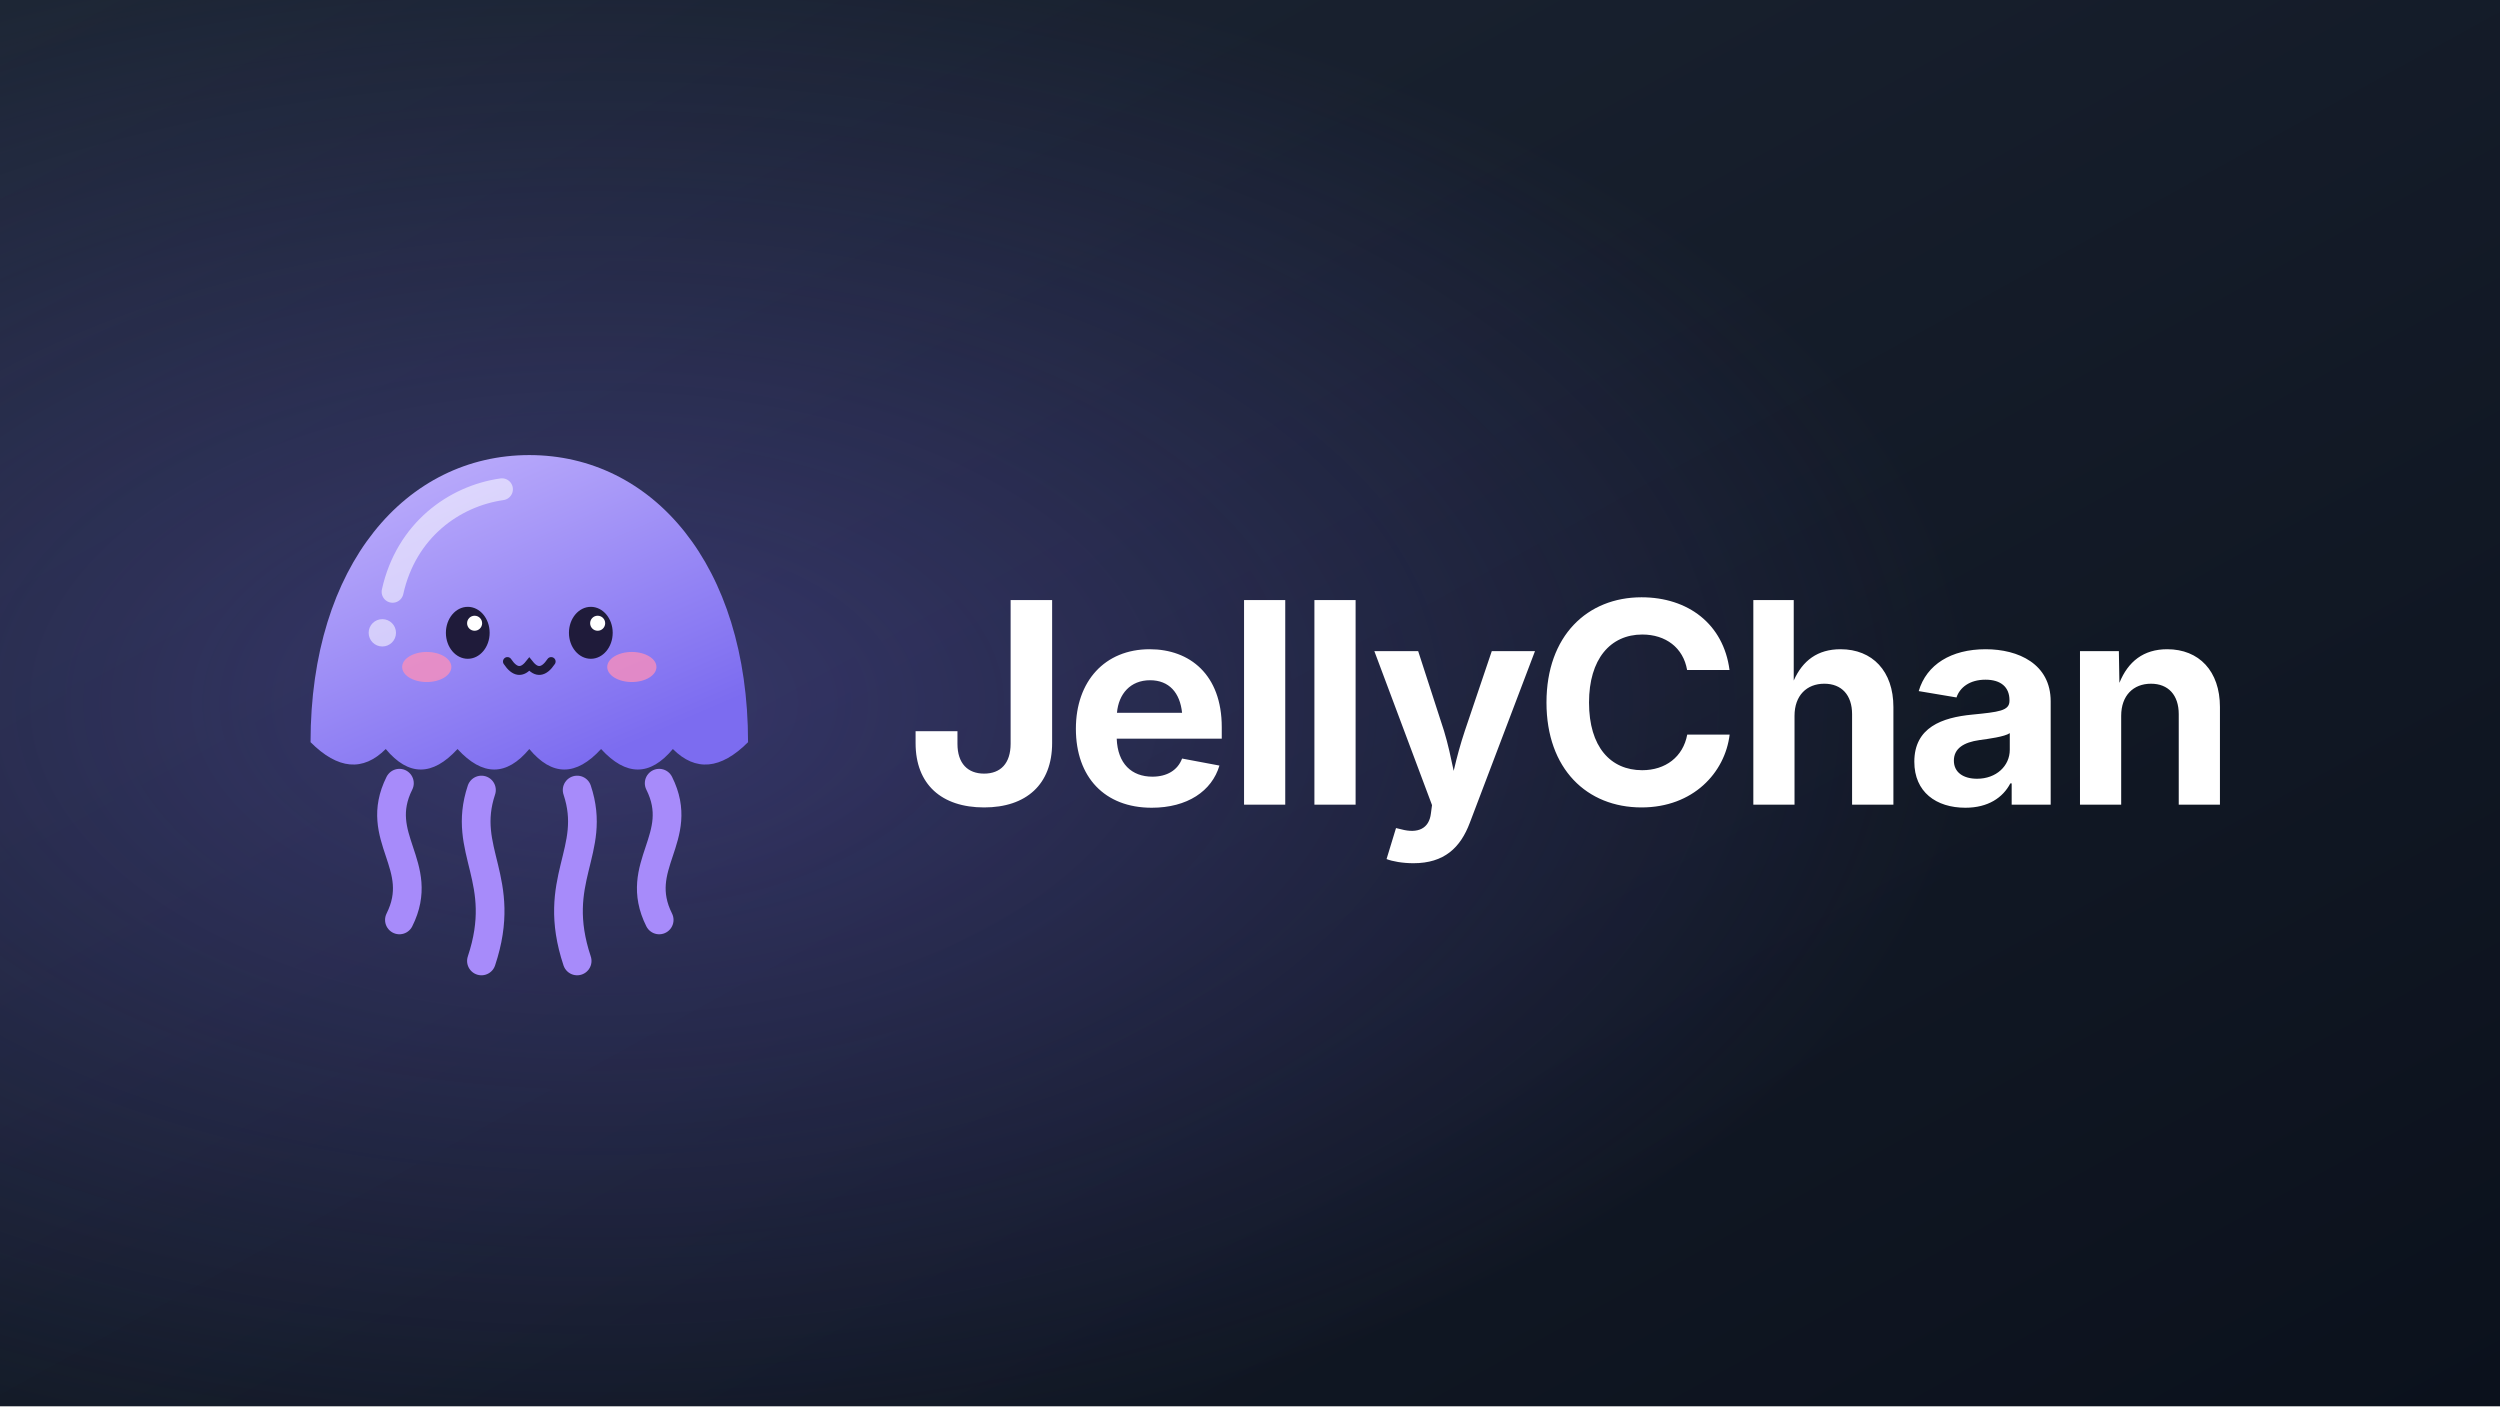
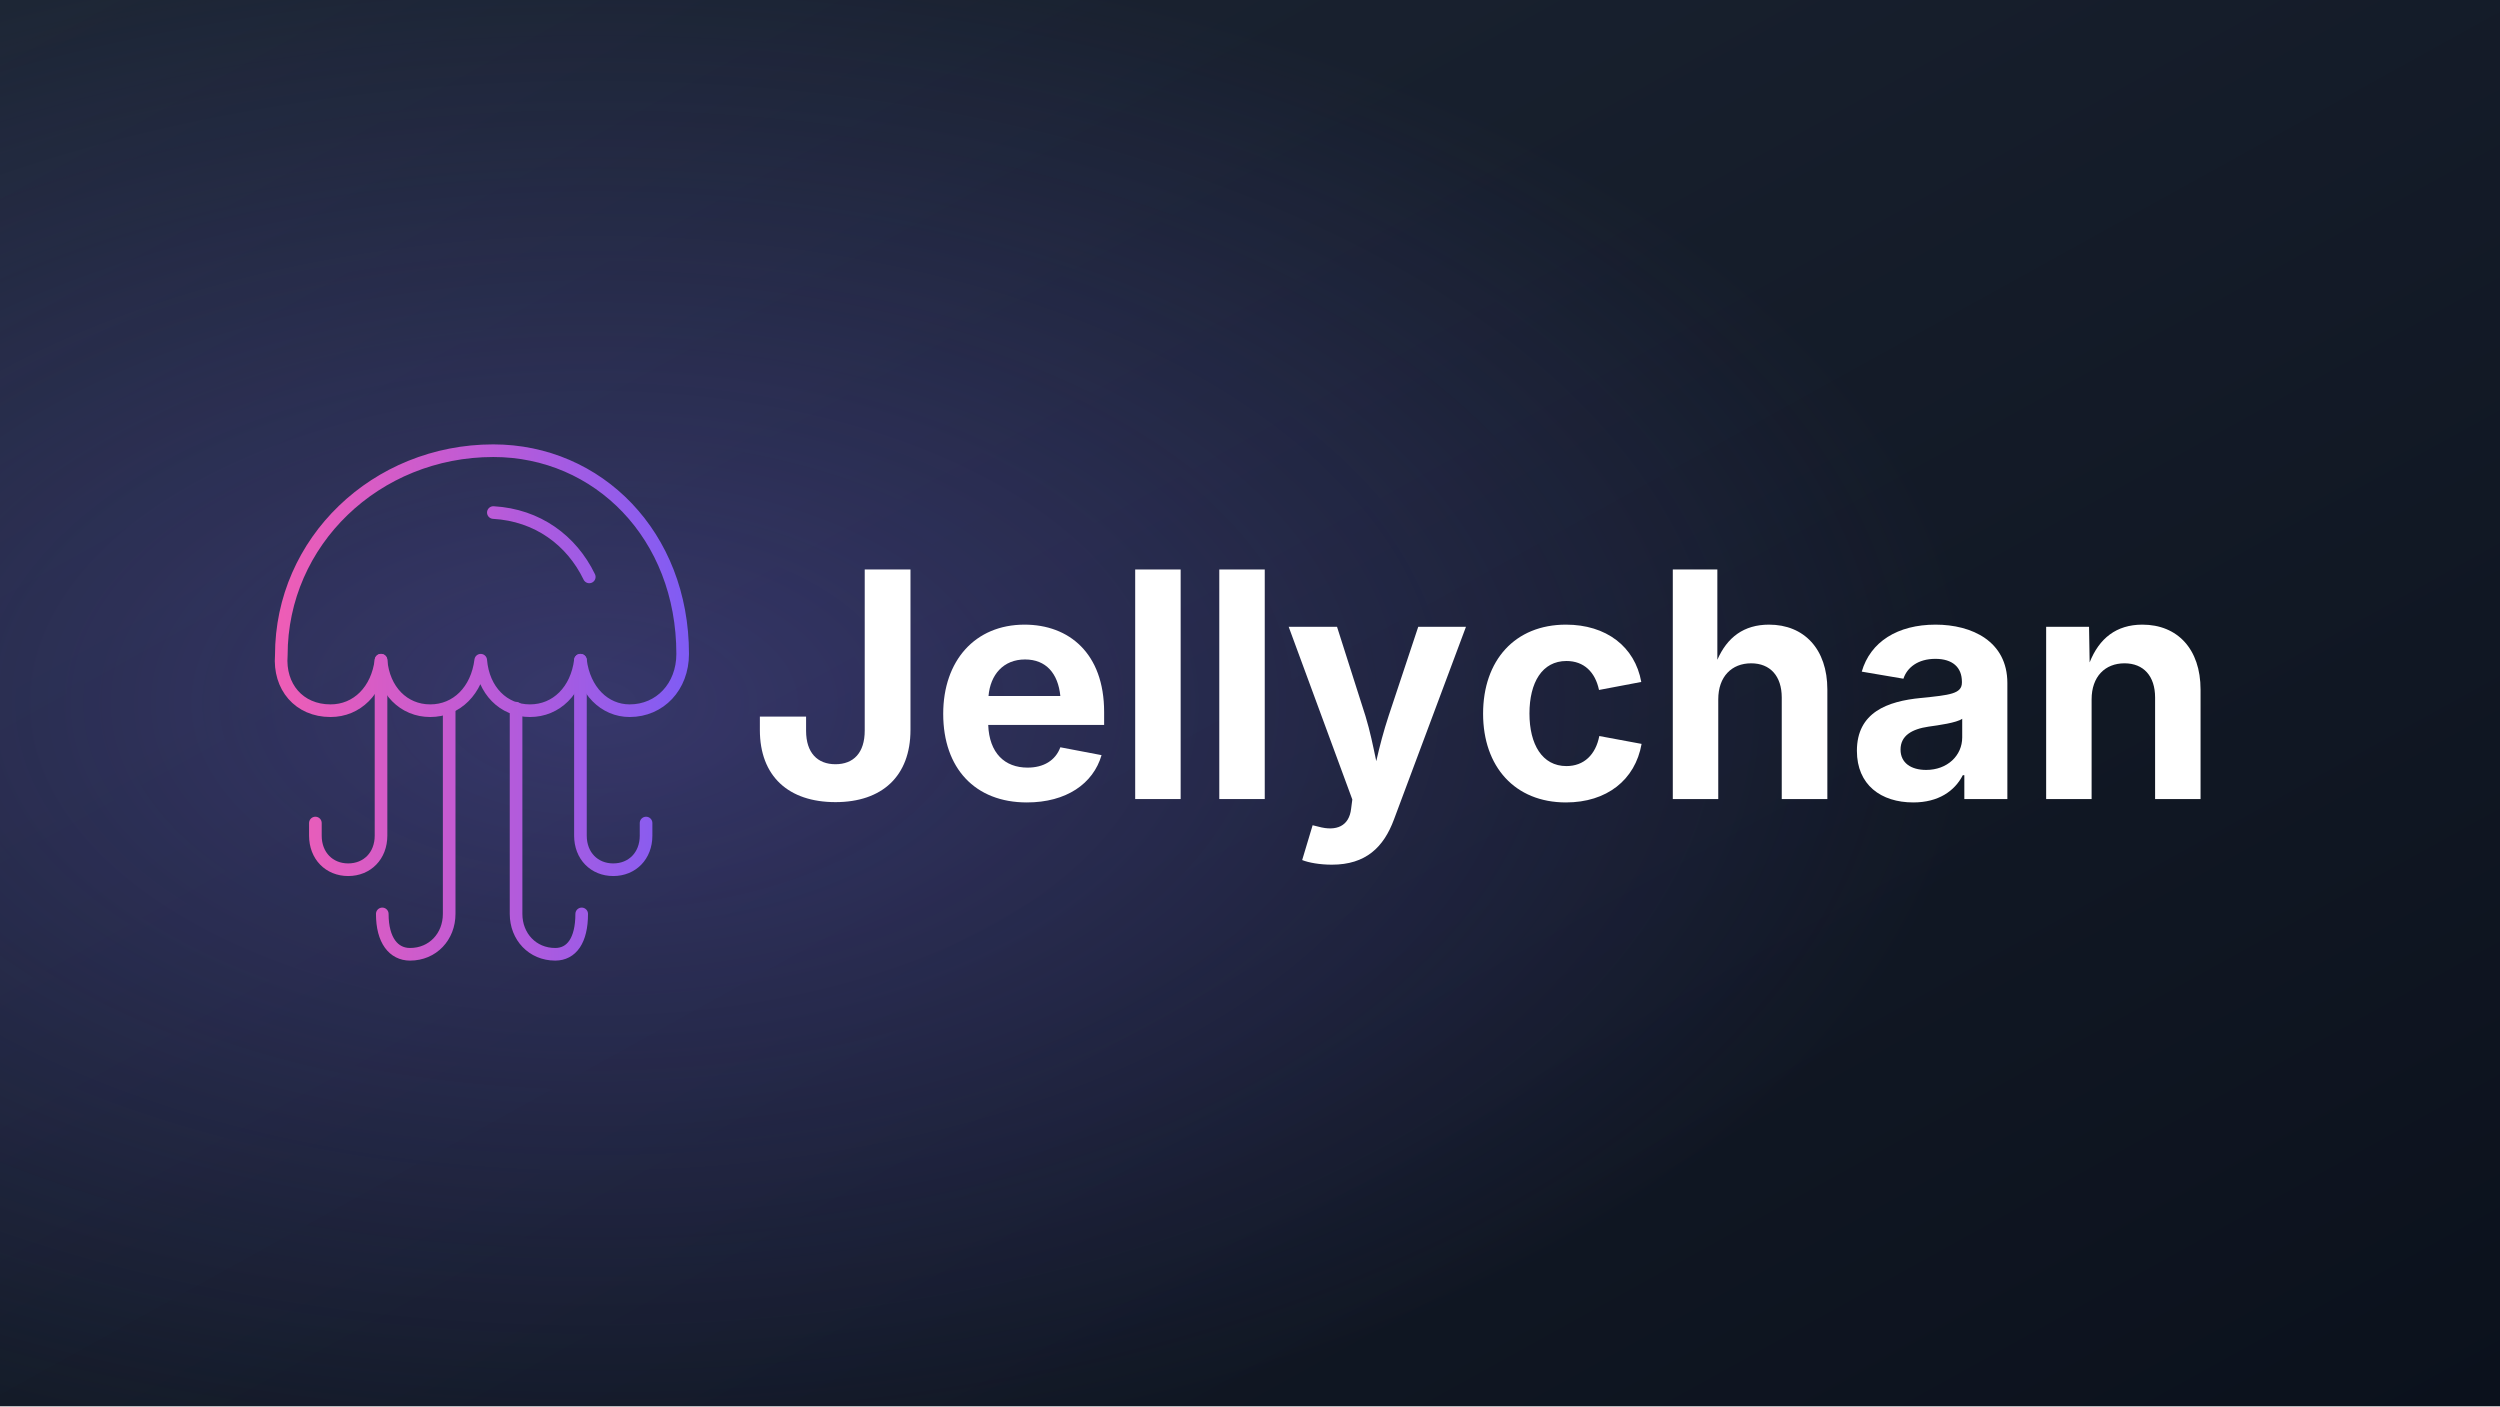
<svg xmlns="http://www.w3.org/2000/svg" width="640" height="360" viewBox="0 0 640 360">
  <defs>
+     <linearGradient id="jellyGradient" x1="14" y1="0" x2="340" y2="0" gradientUnits="userSpaceOnUse">
+       <stop offset="0" stop-color="#ef5db5" />
+       <stop offset="0.48" stop-color="#c05bd5" />
+       <stop offset="1" stop-color="#805cf4" />
+     </linearGradient>
    <linearGradient id="bg" x1="0" y1="0" x2="1" y2="1">
      <stop offset="0" stop-color="#1D2635" />
      <stop offset="1" stop-color="#0B111C" />
    </linearGradient>
    <radialGradient id="glow" cx="0.24" cy="0.5" r="0.55">
      <stop offset="0" stop-color="#7C6CF0" stop-opacity="0.32" />
      <stop offset="1" stop-color="#7C6CF0" stop-opacity="0" />
    </radialGradient>
  </defs>
  <rect width="640" height="360" fill="url(#bg)" />
  <rect width="640" height="360" fill="url(#glow)" />
-   <g transform="translate(48,92) scale(1.75)">
-     <defs>
-       <linearGradient id="ga" x1="0" y1="0" x2="0.6" y2="1">
-         <stop offset="0" stop-color="#C4B5FD" />
-         <stop offset="1" stop-color="#7C6CF0" />
-       </linearGradient>
-     </defs>
-     <path d="M31,62 C27,70 35,74 31,82" fill="none" stroke="#A78BFA" stroke-width="4.2" stroke-linecap="round" />
-     <path d="M43,63 C40,72 47,76 43,88" fill="none" stroke="#A78BFA" stroke-width="4.2" stroke-linecap="round" />
-     <path d="M57,63 C60,72 53,76 57,88" fill="none" stroke="#A78BFA" stroke-width="4.2" stroke-linecap="round" />
-     <path d="M69,62 C73,70 65,74 69,82" fill="none" stroke="#A78BFA" stroke-width="4.2" stroke-linecap="round" />
-     <path d="M18,56 C18,30 32,14 50,14 C68,14 82,30 82,56 Q76,62 71,57 Q66,63 60.5,57 Q55,63 50,57 Q45,63 39.5,57 Q34,63 29,57 Q24,62 18,56 Z" fill="url(#ga)" />
-     <path d="M30,34 C32,25 39,20 46,19" fill="none" stroke="#fff" stroke-width="3.2" stroke-linecap="round" opacity="0.55" />
-     <circle cx="28.5" cy="40" r="2" fill="#fff" opacity="0.55" />
-     <ellipse cx="41" cy="40" rx="3.2" ry="3.8" fill="#1F1B3A" />
-     <ellipse cx="59" cy="40" rx="3.2" ry="3.8" fill="#1F1B3A" />
-     <circle cx="42" cy="38.6" r="1.1" fill="#fff" />
-     <circle cx="60" cy="38.6" r="1.1" fill="#fff" />
-     <ellipse cx="35" cy="45" rx="3.6" ry="2.2" fill="#FF8FB8" opacity="0.75" />
-     <ellipse cx="65" cy="45" rx="3.6" ry="2.2" fill="#FF8FB8" opacity="0.75" />
-     <path d="M46.8,44.2 Q48.4,46.6 50,44.6 Q51.6,46.6 53.2,44.2" fill="none" stroke="#1F1B3A" stroke-width="1.3" stroke-linecap="round" />
+   <g transform="translate(65.8765,100.8388) scale(0.3231068)">
+     <g fill="none" stroke="url(#jellyGradient)" stroke-width="10" stroke-linecap="round" stroke-linejoin="round">
+       <path d="M187 45 C270 45 337 112 337 206 C337 232 319 251 295 251 C275 251 259 235 256 211 C253 235 237 251 216 251 C195 251 179 235 177 211 C174 235 158 251 137 251 C116 251 100 235 98 211 C95 235 79 251 58 251 C33 251 17 232 19 207 C19 117 94 45 187 45 Z" />
+       <path d="M187 94 C222 96 249 116 263 145" />
+       <path d="M98 211 L98 350 C98 366 87 377 72 377 C57 377 46 366 46 350 L46 340" />
+       <path d="M152 249 L152 412 C152 430 139 444 121 444 C108 444 99 433 99 412" />
+       <path d="M205 249 L205 412 C205 430 218 444 236 444 C249 444 257 433 257 412" />
+       <path d="M256 211 L256 350 C256 366 267 377 282 377 C297 377 308 366 308 350 L308 340" />
+     </g>
+     <path d="M459.214 323.441C496.689 323.441 519.639 302.934 519.639 266.19V139.115H482.773V266.801C482.773 284.379 473.74 293.412 459.214 293.412C444.688 293.412 435.532 284.379 435.532 266.923V255.692H398.301V266.312C398.301 302.934 421.372 323.441 459.214 323.441Z" transform="translate(390 0) scale(0.983479 1) translate(-390 0)" fill="#ffffff" />
+     <path d="M613.389 323.686C645.127 323.686 666.855 308.915 673.569 286.21L640.366 279.984C636.46 290.482 626.816 296.098 613.999 296.098C595.566 296.098 583.115 284.623 582.261 262.284H675.645V252.03C675.645 205.399 647.202 182.816 611.558 182.816C571.641 182.816 546.006 211.381 546.006 253.495C546.006 296.586 571.641 323.686 613.389 323.686ZM582.505 239.335C583.97 222.489 594.468 210.404 611.924 210.404C628.892 210.404 638.535 221.513 640.366 239.335Z" transform="translate(390 0) scale(0.983479 1) translate(-390 0)" fill="#ffffff" />
+     <path d="M737.29 139.115H700.669V321.0H737.29Z" transform="translate(390 0) scale(0.983479 1) translate(-390 0)" fill="#ffffff" />
+     <path d="M805.039 139.115H768.418V321.0H805.039Z" transform="translate(390 0) scale(0.983479 1) translate(-390 0)" fill="#ffffff" />
+     <path d="M835.19 369.34C840.439 371.415 849.473 373.002 859.116 373.002C886.46 373.002 900.864 359.208 909.165 337.113L967.148 184.525H928.696L904.771 255.326C900.864 267.045 897.69 278.764 894.883 290.971C892.319 278.886 889.878 267.167 886.216 255.326L863.267 184.525H824.326L875.596 321.366L874.619 328.69C873.032 342.362 862.9 346.879 848.13 342.851L843.613 341.752Z" transform="translate(390 0) scale(0.983479 1) translate(-390 0)" fill="#ffffff" />
+     <path d="M1047.715 323.686C1080.43 323.686 1103.501 305.985 1108.628 277.299L1074.57 271.073C1071.641 285.844 1062.241 294.877 1048.081 294.877C1028.55 294.877 1018.296 277.665 1018.296 253.251C1018.296 228.593 1028.55 211.625 1048.081 211.625C1062.241 211.625 1071.274 220.414 1074.326 234.574L1108.384 228.227C1103.257 200.15 1080.063 182.816 1047.715 182.816C1006.577 182.816 980.942 211.137 980.942 253.373C980.942 295.365 1006.577 323.686 1047.715 323.686Z" transform="translate(390 0) scale(0.983479 1) translate(-390 0)" fill="#ffffff" />
+     <path d="M1170.396 242.021C1170.396 223.954 1181.26 213.456 1196.885 213.456C1212.266 213.456 1221.543 223.588 1221.543 240.556V321.0H1258.286V234.208C1258.286 202.226 1239.609 182.816 1211.289 182.816C1191.025 182.816 1177.598 192.826 1169.663 210.648V139.115H1133.774V321.0H1170.396Z" transform="translate(390 0) scale(0.983479 1) translate(-390 0)" fill="#ffffff" />
+     <path d="M1327.5 323.686C1347.642 323.686 1360.825 314.774 1367.417 302.079H1368.638V321.0H1403.306V229.081C1403.306 196.0 1374.741 182.816 1345.444 182.816C1314.927 182.816 1292.954 196.366 1285.996 220.048L1319.565 225.663C1322.495 216.874 1331.162 209.916 1345.322 209.916C1358.994 209.916 1366.685 216.508 1366.685 228.104V228.715C1366.685 237.626 1357.041 238.603 1333.604 240.922C1306.748 243.485 1282.09 252.274 1282.09 282.792C1282.09 309.77 1301.499 323.686 1327.5 323.686ZM1337.876 297.929C1325.791 297.929 1317.246 292.436 1317.246 281.815C1317.246 270.829 1326.279 265.58 1339.829 263.627C1347.886 262.528 1362.412 260.575 1366.929 257.401V272.172C1366.929 286.576 1354.966 297.929 1337.876 297.929Z" transform="translate(390 0) scale(0.983479 1) translate(-390 0)" fill="#ffffff" />
+     <path d="M1471.177 242.021C1471.177 223.954 1482.041 213.456 1497.666 213.456C1513.047 213.456 1522.324 223.588 1522.324 240.556V321.0H1558.945V234.208C1558.945 202.226 1540.391 182.816 1512.07 182.816C1491.074 182.816 1477.28 193.681 1469.59 212.724L1469.102 184.525H1434.556V321.0H1471.177Z" transform="translate(390 0) scale(0.983479 1) translate(-390 0)" fill="#ffffff" />
  </g>
-   <text x="232" y="206" font-family="Inter" font-weight="700" font-size="72" fill="#FFFFFF" letter-spacing="-1.5">JellyChan</text>
</svg>
